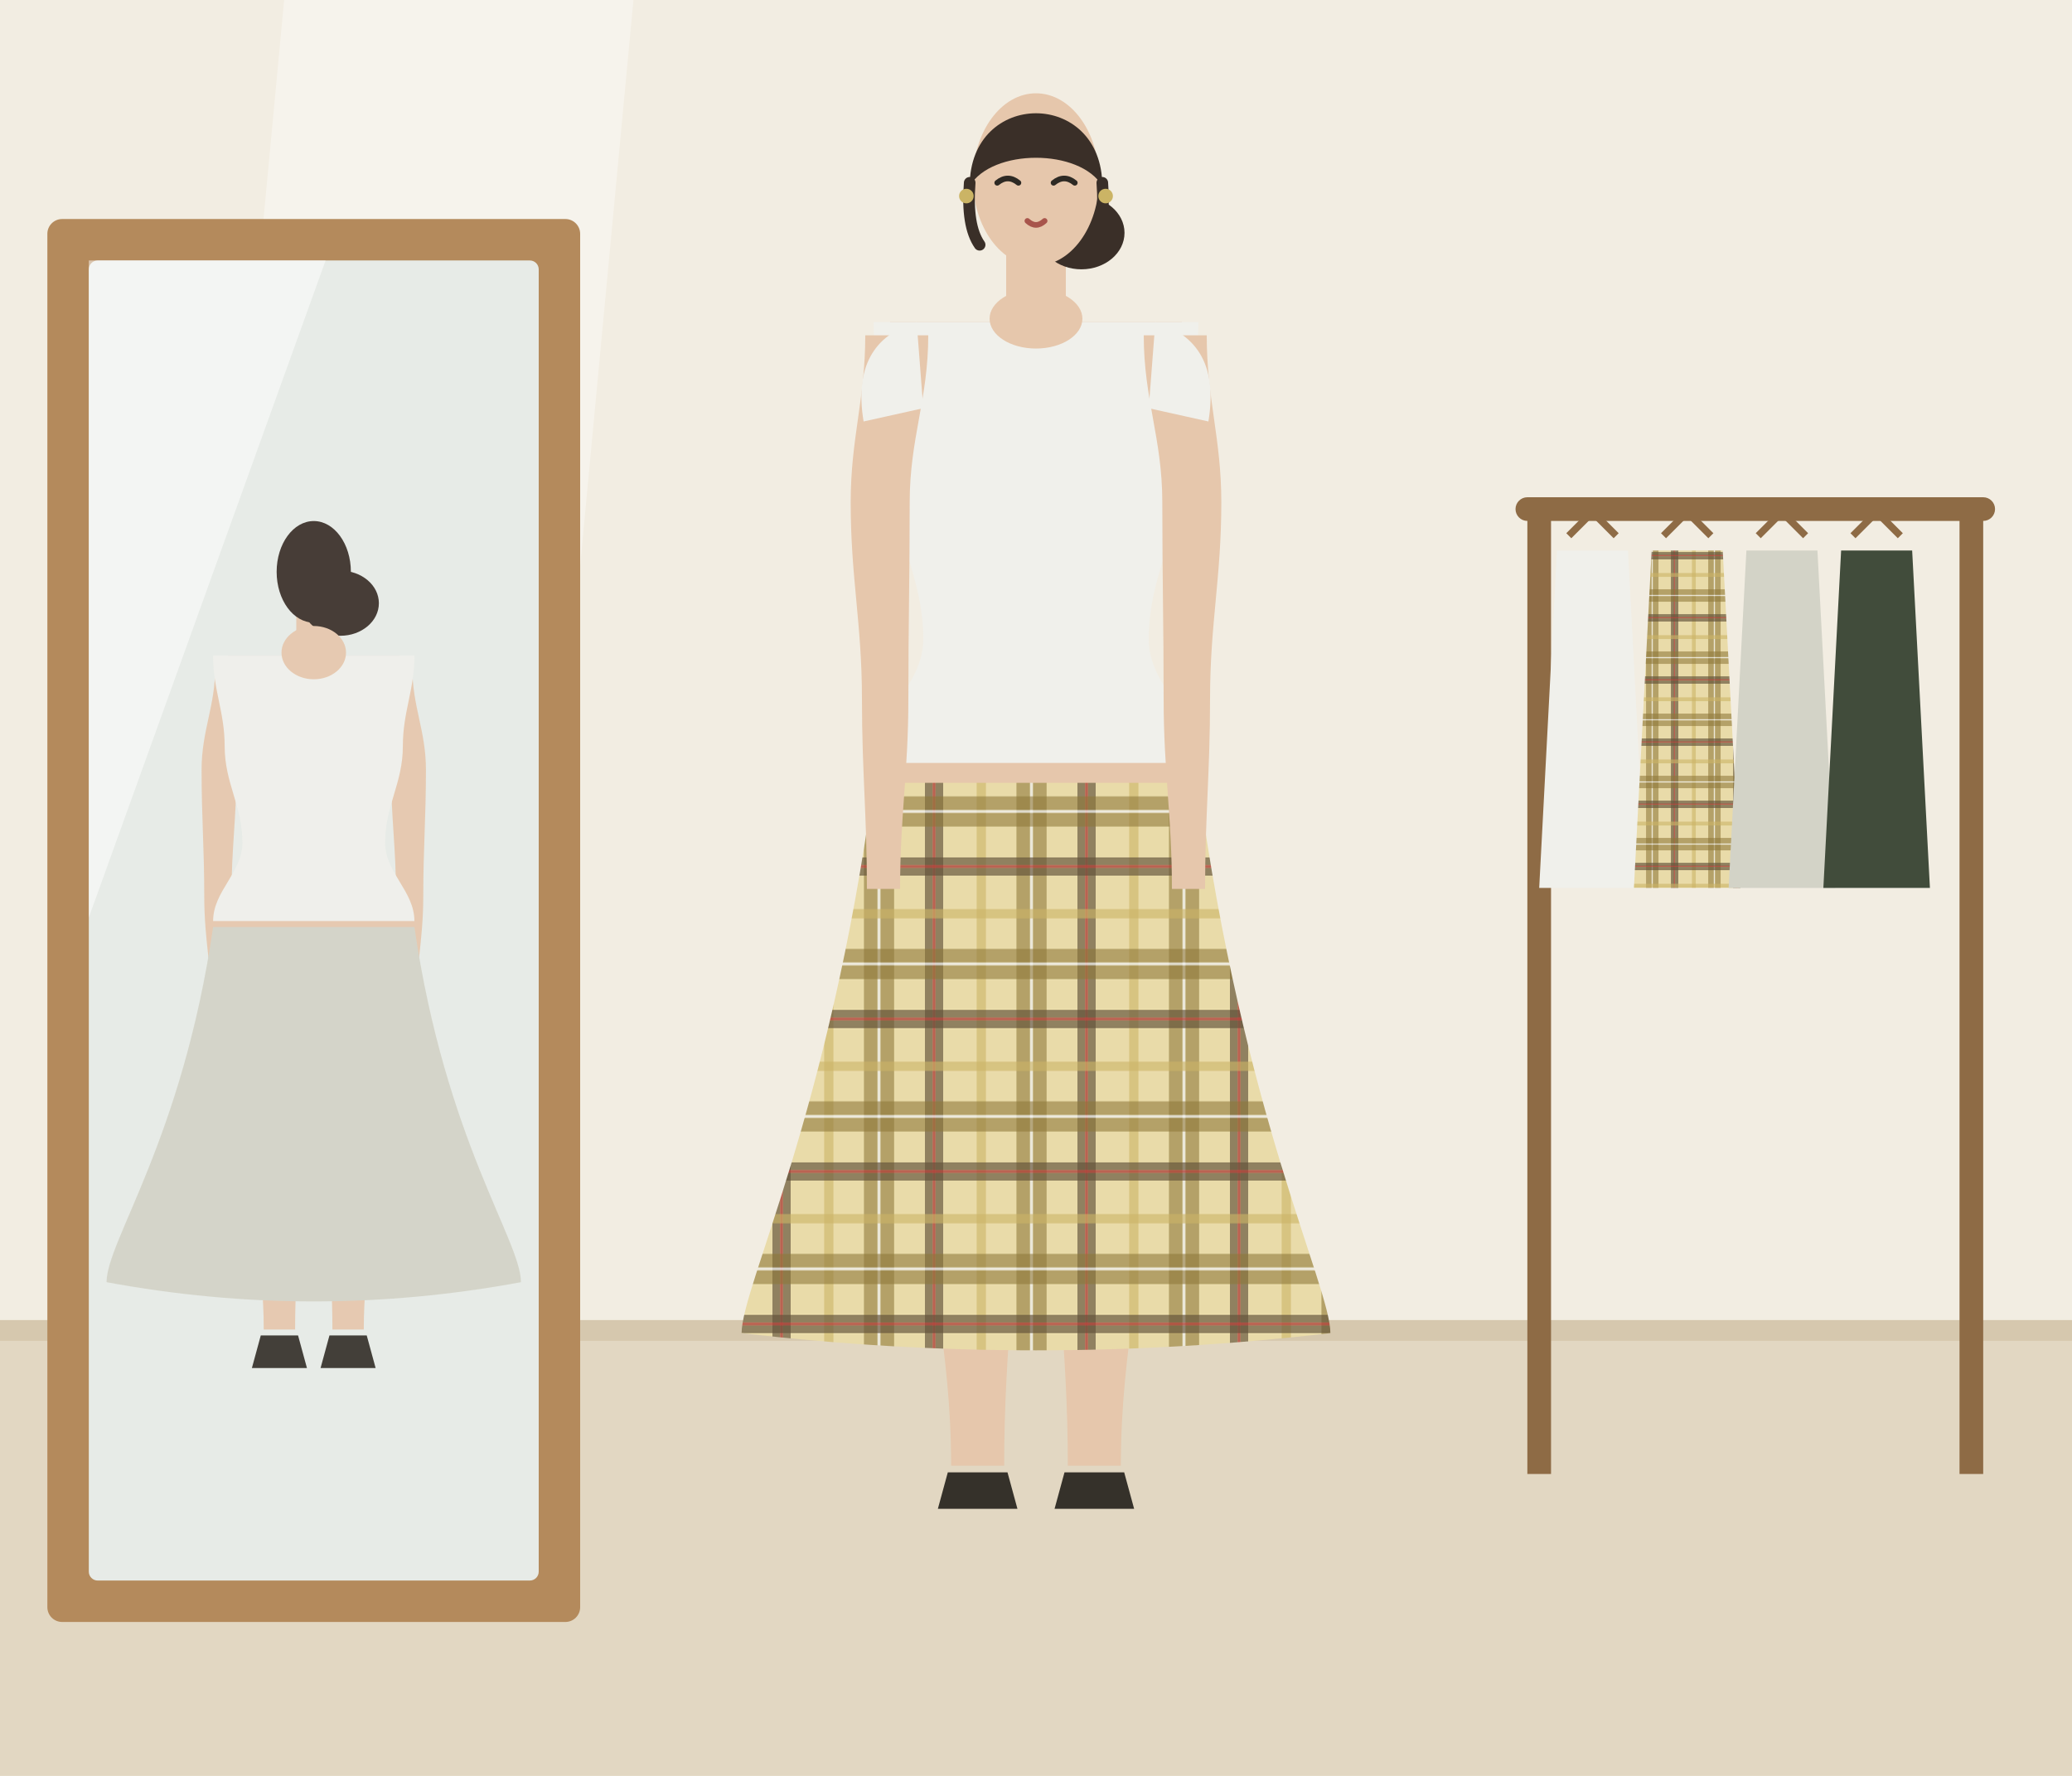
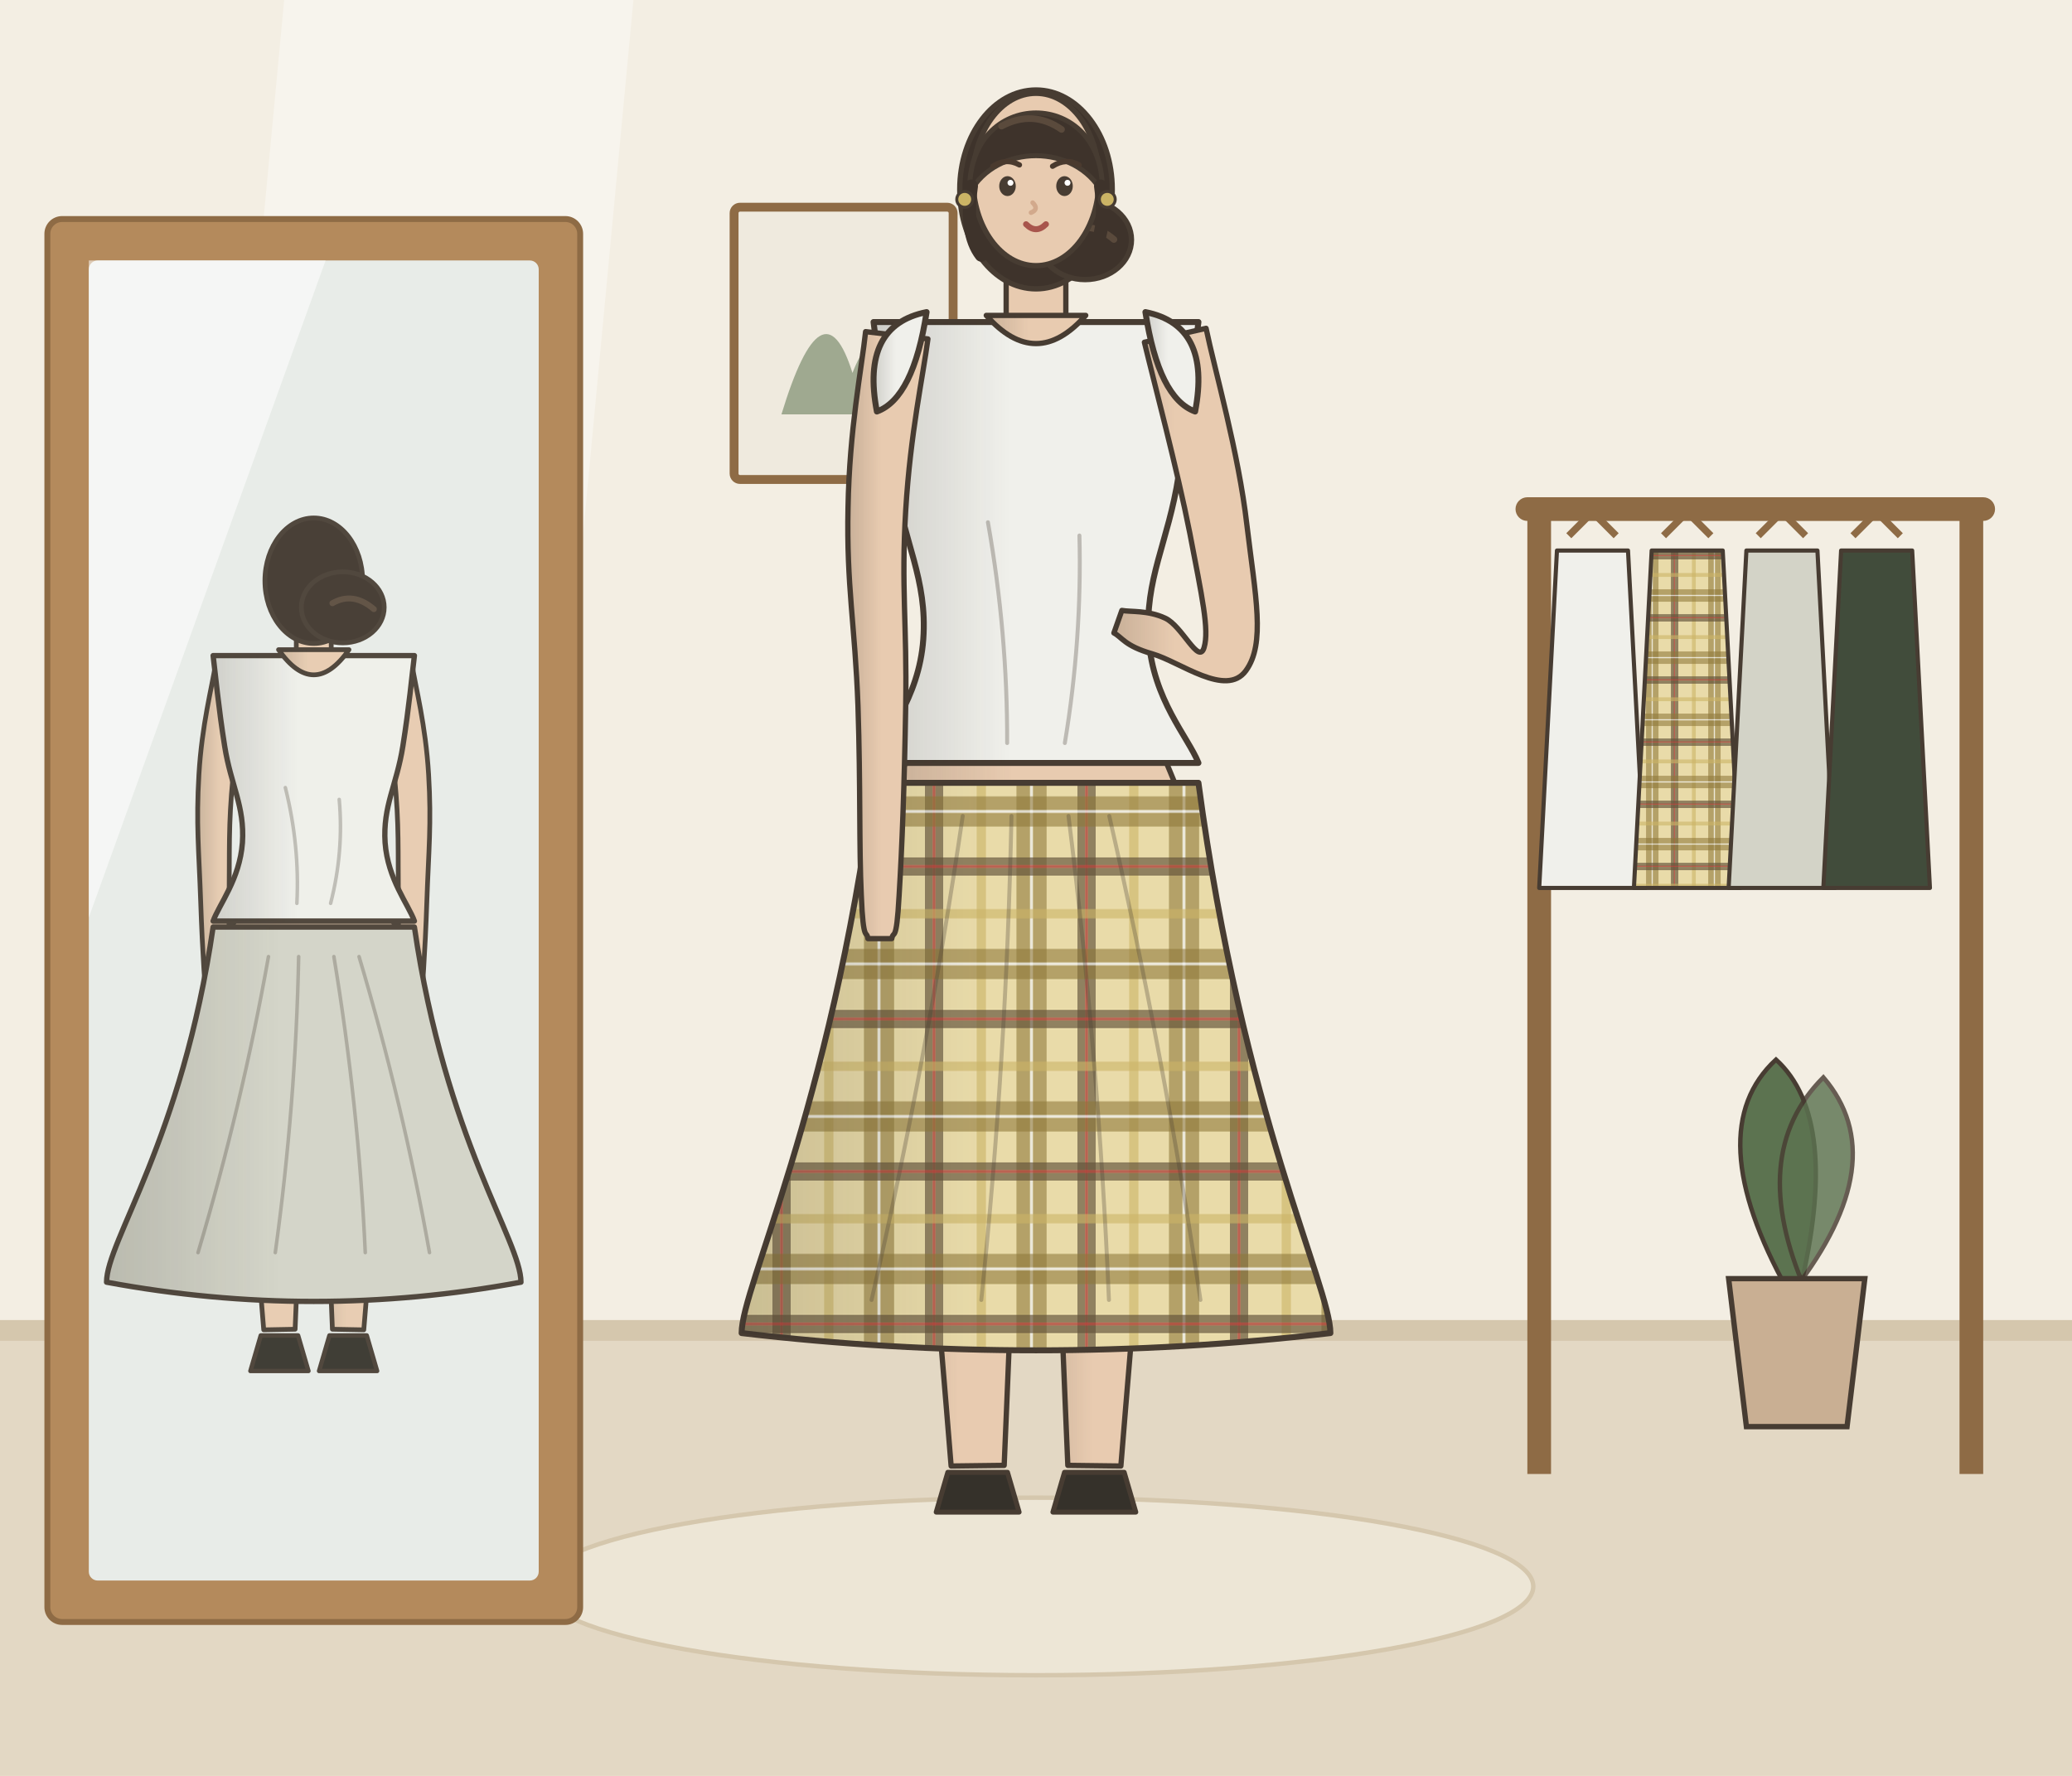
<svg xmlns="http://www.w3.org/2000/svg" viewBox="0 0 700 600" width="700" height="600" role="img">
  <defs>
+     <linearGradient id="shade" x1="0" y1="0" x2="1" y2="0">
+       <stop offset="0" stop-color="#2E2A24" stop-opacity=".17" />
+       <stop offset=".42" stop-color="#2E2A24" stop-opacity="0" />
+     </linearGradient>
    <pattern id="t-large" width="92" height="92" patternUnits="userSpaceOnUse">
      <rect width="92" height="92" fill="#E9DBA9" />
      <rect x="20.2" width="5.5" height="92" fill="#CBB465" opacity="0.6" />
      <rect x="44.2" width="8.3" height="92" fill="#8D7738" opacity="0.58" />
      <rect x="52.4" width="1.8" height="92" fill="#EBECEA" opacity="0.72" />
      <rect x="54.3" width="8.3" height="92" fill="#8D7738" opacity="0.58" />
      <rect x="81" width="4.6" height="92" fill="#625239" opacity="0.66" />
      <rect x="85.6" width="1.8" height="92" fill="#AD4039" opacity="0.78" />
      <rect x="87.4" width="4.6" height="92" fill="#625239" opacity="0.66" />
      <rect y="20.2" width="92" height="5.5" fill="#CBB465" opacity="0.6" />
      <rect y="44.2" width="92" height="8.3" fill="#8D7738" opacity="0.58" />
      <rect y="52.4" width="92" height="1.8" fill="#EBECEA" opacity="0.72" />
      <rect y="54.3" width="92" height="8.3" fill="#8D7738" opacity="0.58" />
      <rect y="81" width="92" height="4.6" fill="#625239" opacity="0.66" />
      <rect y="85.6" width="92" height="1.8" fill="#AD4039" opacity="0.78" />
      <rect y="87.4" width="92" height="4.6" fill="#625239" opacity="0.66" />
    </pattern>
    <pattern id="t-large-bias" width="92" height="92" patternUnits="userSpaceOnUse" patternTransform="rotate(45)">
      <rect width="92" height="92" fill="#E9DBA9" />
      <rect x="20.2" width="5.5" height="92" fill="#CBB465" opacity="0.6" />
      <rect x="44.2" width="8.3" height="92" fill="#8D7738" opacity="0.58" />
      <rect x="52.4" width="1.8" height="92" fill="#EBECEA" opacity="0.72" />
      <rect x="54.3" width="8.3" height="92" fill="#8D7738" opacity="0.58" />
      <rect x="81" width="4.6" height="92" fill="#625239" opacity="0.66" />
      <rect x="85.6" width="1.8" height="92" fill="#AD4039" opacity="0.78" />
      <rect x="87.4" width="4.6" height="92" fill="#625239" opacity="0.66" />
      <rect y="20.2" width="92" height="5.5" fill="#CBB465" opacity="0.6" />
      <rect y="44.2" width="92" height="8.3" fill="#8D7738" opacity="0.58" />
      <rect y="52.4" width="92" height="1.8" fill="#EBECEA" opacity="0.72" />
      <rect y="54.3" width="92" height="8.3" fill="#8D7738" opacity="0.58" />
      <rect y="81" width="92" height="4.6" fill="#625239" opacity="0.66" />
      <rect y="85.6" width="92" height="1.8" fill="#AD4039" opacity="0.78" />
      <rect y="87.4" width="92" height="4.6" fill="#625239" opacity="0.66" />
    </pattern>
    <pattern id="t-medium" width="46" height="46" patternUnits="userSpaceOnUse">
      <rect width="46" height="46" fill="#E9DBA9" />
      <rect x="10.1" width="2.8" height="46" fill="#CBB465" opacity="0.6" />
      <rect x="22.1" width="4.1" height="46" fill="#8D7738" opacity="0.58" />
      <rect x="26.2" width="0.9" height="46" fill="#EBECEA" opacity="0.72" />
      <rect x="27.1" width="4.1" height="46" fill="#8D7738" opacity="0.58" />
      <rect x="40.5" width="2.3" height="46" fill="#625239" opacity="0.66" />
      <rect x="42.8" width="0.9" height="46" fill="#AD4039" opacity="0.78" />
      <rect x="43.7" width="2.3" height="46" fill="#625239" opacity="0.66" />
      <rect y="10.1" width="46" height="2.8" fill="#CBB465" opacity="0.6" />
      <rect y="22.1" width="46" height="4.1" fill="#8D7738" opacity="0.58" />
      <rect y="26.2" width="46" height="0.9" fill="#EBECEA" opacity="0.72" />
      <rect y="27.1" width="46" height="4.1" fill="#8D7738" opacity="0.58" />
      <rect y="40.5" width="46" height="2.3" fill="#625239" opacity="0.66" />
      <rect y="42.8" width="46" height="0.9" fill="#AD4039" opacity="0.78" />
      <rect y="43.7" width="46" height="2.3" fill="#625239" opacity="0.66" />
    </pattern>
    <pattern id="t-medium-bias" width="46" height="46" patternUnits="userSpaceOnUse" patternTransform="rotate(45)">
      <rect width="46" height="46" fill="#E9DBA9" />
      <rect x="10.1" width="2.8" height="46" fill="#CBB465" opacity="0.6" />
      <rect x="22.1" width="4.1" height="46" fill="#8D7738" opacity="0.58" />
      <rect x="26.2" width="0.9" height="46" fill="#EBECEA" opacity="0.72" />
      <rect x="27.1" width="4.1" height="46" fill="#8D7738" opacity="0.58" />
      <rect x="40.5" width="2.3" height="46" fill="#625239" opacity="0.66" />
      <rect x="42.8" width="0.9" height="46" fill="#AD4039" opacity="0.78" />
      <rect x="43.7" width="2.3" height="46" fill="#625239" opacity="0.66" />
      <rect y="10.1" width="46" height="2.8" fill="#CBB465" opacity="0.6" />
      <rect y="22.1" width="46" height="4.1" fill="#8D7738" opacity="0.58" />
      <rect y="26.2" width="46" height="0.9" fill="#EBECEA" opacity="0.72" />
      <rect y="27.1" width="46" height="4.1" fill="#8D7738" opacity="0.58" />
      <rect y="40.5" width="46" height="2.3" fill="#625239" opacity="0.66" />
      <rect y="42.8" width="46" height="0.9" fill="#AD4039" opacity="0.78" />
      <rect y="43.7" width="46" height="2.3" fill="#625239" opacity="0.66" />
    </pattern>
    <pattern id="t-small" width="21" height="21" patternUnits="userSpaceOnUse">
      <rect width="21" height="21" fill="#E9DBA9" />
      <rect x="4.6" width="1.3" height="21" fill="#CBB465" opacity="0.6" />
      <rect x="10.1" width="1.9" height="21" fill="#8D7738" opacity="0.58" />
      <rect x="12" width="0.4" height="21" fill="#EBECEA" opacity="0.72" />
      <rect x="12.4" width="1.9" height="21" fill="#8D7738" opacity="0.58" />
      <rect x="18.5" width="1.1" height="21" fill="#625239" opacity="0.66" />
      <rect x="19.5" width="0.4" height="21" fill="#AD4039" opacity="0.78" />
      <rect x="19.9" width="1.1" height="21" fill="#625239" opacity="0.66" />
      <rect y="4.6" width="21" height="1.3" fill="#CBB465" opacity="0.6" />
      <rect y="10.1" width="21" height="1.9" fill="#8D7738" opacity="0.58" />
      <rect y="12" width="21" height="0.4" fill="#EBECEA" opacity="0.72" />
      <rect y="12.4" width="21" height="1.9" fill="#8D7738" opacity="0.58" />
      <rect y="18.5" width="21" height="1.1" fill="#625239" opacity="0.66" />
      <rect y="19.5" width="21" height="0.4" fill="#AD4039" opacity="0.78" />
      <rect y="19.9" width="21" height="1.1" fill="#625239" opacity="0.66" />
    </pattern>
    <pattern id="t-small-bias" width="21" height="21" patternUnits="userSpaceOnUse" patternTransform="rotate(45)">
      <rect width="21" height="21" fill="#E9DBA9" />
      <rect x="4.6" width="1.3" height="21" fill="#CBB465" opacity="0.6" />
      <rect x="10.1" width="1.9" height="21" fill="#8D7738" opacity="0.58" />
      <rect x="12" width="0.4" height="21" fill="#EBECEA" opacity="0.72" />
      <rect x="12.4" width="1.9" height="21" fill="#8D7738" opacity="0.58" />
      <rect x="18.5" width="1.1" height="21" fill="#625239" opacity="0.66" />
      <rect x="19.5" width="0.4" height="21" fill="#AD4039" opacity="0.78" />
      <rect x="19.9" width="1.1" height="21" fill="#625239" opacity="0.66" />
      <rect y="4.6" width="21" height="1.3" fill="#CBB465" opacity="0.6" />
      <rect y="10.1" width="21" height="1.9" fill="#8D7738" opacity="0.58" />
      <rect y="12" width="21" height="0.4" fill="#EBECEA" opacity="0.72" />
      <rect y="12.4" width="21" height="1.9" fill="#8D7738" opacity="0.58" />
      <rect y="18.5" width="21" height="1.1" fill="#625239" opacity="0.66" />
      <rect y="19.5" width="21" height="0.4" fill="#AD4039" opacity="0.78" />
      <rect y="19.9" width="21" height="1.1" fill="#625239" opacity="0.66" />
    </pattern>
  </defs>
-   <rect width="700" height="600" fill="#F2EDE2" />
-   <rect y="452" width="700" height="148" fill="#E2D7C2" />
-   <rect y="446" width="700" height="7" fill="#D6C8AE" />
+   <rect width="700" height="600" fill="#F3EEE3" />
+   <rect y="452" width="700" height="148" fill="#E3D8C4" />
+   <rect y="446" width="700" height="7" fill="#D5C7AD" />
  <path d="M96,0 L214,0 L172,446 L54,446 Z" fill="#FFFFFF" opacity=".34" />
-   <rect x="16" y="74" width="180" height="474" rx="5" fill="#B48A5C" />
-   <rect x="30" y="88" width="152" height="446" rx="3" fill="#E7EBE7" />
-   <path d="M30,88 L110,88 L30,310 Z" fill="#FFFFFF" opacity=".5" />
+   <ellipse cx="350" cy="536" rx="168" ry="30" fill="#EDE6D6" stroke="#D5C7AD" stroke-width="1.5" />
+   <rect x="16" y="74" width="180" height="474" rx="5" fill="#B48A5C" stroke="#8E6B45" stroke-width="2" />
+   <rect x="30" y="88" width="152" height="446" rx="3" fill="#E8ECE8" />
+   <path d="M30,88 L110,88 L30,310 Z" fill="#FFFFFF" opacity=".55" />
+   <rect x="248" y="70" width="74" height="92" rx="2" fill="#EFEADE" stroke="#8E6B45" stroke-width="3" />
+   <path d="M264,140 q14,-46 24,-14 q10,-26 20,14 Z" fill="#5C7350" opacity=".55" />
  <rect x="516" y="168" width="8" height="330" fill="#8E6B45" />
  <rect x="662" y="168" width="8" height="330" fill="#8E6B45" />
  <rect x="512" y="168" width="162" height="8" rx="4" fill="#8E6B45" />
  <path d="M530,181 l8,-8 l8,8" stroke="#8E6B45" stroke-width="2.4" fill="none" />
-   <path d="M526,186 L550,186 L556,300 L520,300 Z" fill="#F0F0EB" />
+   <path d="M526,186 L550,186 L556,300 L520,300 Z" fill="#F0F0EB" stroke="#473C32" stroke-width="1.4" stroke-linejoin="round" />
  <path d="M562,181 l8,-8 l8,8" stroke="#8E6B45" stroke-width="2.4" fill="none" />
-   <path d="M558,186 L582,186 L588,300 L552,300 Z" fill="url(#t-small)" />
+   <path d="M558,186 L582,186 L588,300 L552,300 Z" fill="url(#t-small)" stroke="#473C32" stroke-width="1.4" stroke-linejoin="round" />
  <path d="M594,181 l8,-8 l8,8" stroke="#8E6B45" stroke-width="2.4" fill="none" />
-   <path d="M590,186 L614,186 L620,300 L584,300 Z" fill="#D3D3C7" />
+   <path d="M590,186 L614,186 L620,300 L584,300 Z" fill="#D3D3C7" stroke="#473C32" stroke-width="1.4" stroke-linejoin="round" />
  <path d="M626,181 l8,-8 l8,8" stroke="#8E6B45" stroke-width="2.4" fill="none" />
-   <path d="M622,186 L646,186 L652,300 L616,300 Z" fill="#414C3B" />
-   <g opacity=".92">
-     <path d="M78.8,313.2 C78.8,341.2 84,357.9 84,385.9 C84,410.2 89.1,424.9 89.1,449.2 L99.7,449.2 99.7,449.2 C99.7,424.9 102.5,410.2 102.5,385.9 C102.5,357.9 106.5,341.2 106.5,313.2 Z" fill="#E6C7AC" />
-     <path d="M88.1,451.2 L100.7,451.2 L103.7,462.2 L85.1,462.2 Z" fill="#35312A" />
-     <path d="M105.5,313.2 C105.5,341.2 109.5,357.9 109.5,385.9 C109.5,410.2 112.3,424.9 112.3,449.2 L122.9,449.2 122.9,449.2 C122.9,424.9 128,410.2 128,385.9 C128,357.9 133.2,341.2 133.2,313.2 Z" fill="#E6C7AC" />
-     <path d="M111.3,451.2 L123.9,451.2 L126.9,462.2 L108.3,462.2 Z" fill="#35312A" />
-     <rect x="100.1" y="204.3" width="11.9" height="21.2" fill="#E6C7AC" />
-     <path d="M77,221.5 C77,233.3 80.9,240.4 80.9,252.1 C80.9,264.7 86.9,272.2 86.9,284.7 C86.9,297.2 77,304.7 77,317.2 L135,317.2 135,317.2 C135,304.7 125.1,297.2 125.1,284.7 C125.1,272.2 131.1,264.7 131.1,252.1 C131.1,240.4 135,233.3 135,221.5 Z" fill="#E6C7AC" />
-     <ellipse cx="115" cy="203.8" rx="13" ry="11" fill="#3A2F28" />
-     <ellipse cx="106" cy="193.2" rx="12.54" ry="17.16" fill="#3A2F28" />
-     <path d="M72.7,225.5 C72.7,238.8 68.1,246.8 68.1,260.1 C68.1,276.5 69,286.3 69,302.7 C69,318.3 71.7,327.6 71.7,343.2 L78.3,343.2 78.3,343.2 C78.3,327.6 78.2,318.3 78.2,302.7 C78.2,286.3 79.9,276.5 79.9,260.1 C79.9,246.8 85.2,238.8 85.2,225.5 Z" fill="#E6C7AC" />
-     <path d="M126.8,225.5 C126.8,238.8 132.1,246.8 132.1,260.1 C132.1,276.5 133.8,286.3 133.8,302.7 C133.8,318.3 133.7,327.6 133.7,343.2 L140.3,343.2 140.3,343.2 C140.3,327.6 143,318.3 143,302.7 C143,286.3 143.9,276.5 143.9,260.1 C143.9,246.8 139.3,238.8 139.3,225.5 Z" fill="#E6C7AC" />
-     <path d="M72,313.2 L140,313.2 C150.5,385.2 176,419.2 176,433.2 Q106,446.2 36,433.2 C36,419.2 61.5,385.2 72,313.2 Z" fill="#D3D3C7" />
-     <path d="M72,221.5 C72,233.3 75.9,240.4 75.9,252.1 C75.9,264.7 81.9,272.2 81.9,284.7 C81.9,294.9 72,301 72,311.2 L140,311.2 140,311.2 C140,301 130.1,294.9 130.1,284.7 C130.1,272.2 136.1,264.7 136.1,252.1 C136.1,240.4 140,233.3 140,221.5 Z" fill="#F0F0EB" />
-     <ellipse cx="106" cy="220.5" rx="10.9" ry="9" fill="#E6C7AC" />
+   <path d="M622,186 L646,186 L652,300 L616,300 Z" fill="#414C3B" stroke="#473C32" stroke-width="1.4" stroke-linejoin="round" />
+   <path d="M604,436 q-30,-54 -4,-78 q22,20 8,78 Z" fill="#5C7350" stroke="#473C32" stroke-width="1.5" />
+   <path d="M606,436 q34,-44 10,-72 q-26,26 -6,72 Z" fill="#5C7350" stroke="#473C32" stroke-width="1.5" opacity=".82" />
+   <path d="M584,432 L630,432 L624,482 L590,482 Z" fill="#C9AF93" stroke="#473C32" stroke-width="1.8" />
+   <g opacity=".93">
+     <path d="M78.8,313.3 C79.9,328.6 81.8,357.4 84,386 C86.2,414.5 88,436 89.1,449.3 L99.7,449.1 99.7,449.1 C100.3,435.8 101,414.3 102.5,385.7 C103.9,357.2 105.7,328.4 106.5,313.1 Z" fill="#E8CBB0" stroke="#473C32" stroke-width="1.6" stroke-linejoin="round" />
+     <path d="M78.8,313.3 C79.9,328.6 81.8,357.4 84,386 C86.2,414.5 88,436 89.1,449.3 L99.7,449.1 99.7,449.1 C100.3,435.8 101,414.3 102.5,385.7 C103.9,357.2 105.7,328.4 106.5,313.1 Z" fill="url(#shade)" stroke="none" />
+     <path d="M88.1,451.2 L100.7,451.2 L104.2,463.2 L84.6,463.2 Z" fill="#35312A" stroke="#473C32" stroke-width="1.5" stroke-linejoin="round" />
+     <path d="M105.5,313.1 C106.3,328.4 108.1,357.2 109.5,385.7 C111,414.3 111.7,435.8 112.3,449.1 L122.9,449.3 122.9,449.3 C124,436 125.8,414.5 128,386 C130.2,357.4 132.1,328.6 133.2,313.3 Z" fill="#E8CBB0" stroke="#473C32" stroke-width="1.6" stroke-linejoin="round" />
+     <path d="M105.5,313.1 C106.3,328.4 108.1,357.2 109.5,385.7 C111,414.3 111.7,435.8 112.3,449.1 L122.9,449.3 122.9,449.3 C124,436 125.8,414.5 128,386 C130.2,357.4 132.1,328.6 133.2,313.3 Z" fill="url(#shade)" stroke="none" />
+     <path d="M111.3,451.2 L123.9,451.2 L127.4,463.2 L107.8,463.2 Z" fill="#35312A" stroke="#473C32" stroke-width="1.5" stroke-linejoin="round" />
+     <path d="M100.1,202.3 L111.9,202.3 L111.9,225.5 L100.1,225.5 Z" fill="#E8CBB0" stroke="#473C32" stroke-width="1.6" />
+     <path d="M77,221.5 C77.8,228 78.8,238.9 80.9,252.1 C83,265.4 87.7,271 86.9,284.7 C86,298.3 79,310.4 77,317.2 L135,317.2 135,317.2 C133,310.4 126,298.3 125.1,284.7 C124.3,271 129,265.4 131.1,252.1 C133.2,238.9 134.2,228 135,221.5 Z" fill="#E8CBB0" stroke="#473C32" stroke-width="1.6" stroke-linejoin="round" />
+     <path d="M77,221.5 C77.8,228 78.8,238.9 80.9,252.1 C83,265.4 87.7,271 86.9,284.7 C86,298.3 79,310.4 77,317.2 L135,317.2 135,317.2 C133,310.4 126,298.3 125.1,284.7 C124.3,271 129,265.4 131.1,252.1 C133.2,238.9 134.2,228 135,221.5 Z" fill="url(#shade)" stroke="none" />
+     <path d="M72.8,224.5 C71.6,232.3 68.2,244.8 67.2,261.7 C66.2,278.5 67.2,287.2 67.8,304.7 C68.4,322.3 69.3,334.1 70.2,345.3 C71,356.6 71.6,355.6 72,358.3 L76.8,358.1 76.8,358.1 C77,355.4 77.6,356.3 77.8,345.1 C77.9,333.9 77.2,321.9 77.4,304.6 C77.6,287.3 77.1,279 78.7,262.6 C80.3,246.2 83.8,234.1 85.1,226.5 Z" fill="#E8CBB0" stroke="#473C32" stroke-width="1.6" stroke-linejoin="round" />
+     <path d="M72.8,224.5 C71.6,232.3 68.2,244.8 67.2,261.7 C66.2,278.5 67.2,287.2 67.8,304.7 C68.4,322.3 69.3,334.1 70.2,345.3 C71,356.6 71.6,355.6 72,358.3 L76.8,358.1 76.8,358.1 C77,355.4 77.6,356.3 77.8,345.1 C77.9,333.9 77.2,321.9 77.4,304.6 C77.6,287.3 77.1,279 78.7,262.6 C80.3,246.2 83.8,234.1 85.1,226.5 Z" fill="url(#shade)" stroke="none" />
+     <path d="M126.9,226.5 C128.2,234.1 131.7,246.2 133.3,262.6 C134.9,279 134.4,287.3 134.6,304.6 C134.8,321.9 134.1,333.9 134.2,345.1 C134.4,356.3 135,355.4 135.2,358.1 L140,358.3 140,358.3 C140.4,355.6 141,356.6 141.8,345.3 C142.7,334.1 143.6,322.3 144.2,304.7 C144.8,287.2 145.8,278.5 144.8,261.7 C143.8,244.8 140.4,232.3 139.2,224.5 Z" fill="#E8CBB0" stroke="#473C32" stroke-width="1.6" stroke-linejoin="round" />
+     <path d="M126.9,226.5 C128.2,234.1 131.7,246.2 133.3,262.6 C134.9,279 134.4,287.3 134.6,304.6 C134.8,321.9 134.1,333.9 134.2,345.1 C134.4,356.3 135,355.4 135.2,358.1 L140,358.3 140,358.3 C140.4,355.6 141,356.6 141.8,345.3 C142.7,334.1 143.6,322.3 144.2,304.7 C144.8,287.2 145.8,278.5 144.8,261.7 C143.8,244.8 140.4,232.3 139.2,224.5 Z" fill="url(#shade)" stroke="none" />
+     <path d="M72,313.2 L140,313.2 C150.5,385.2 176,419.2 176,433.2 Q106,446.2 36,433.2 C36,419.2 61.5,385.2 72,313.2 Z" fill="#D3D3C7" stroke="#473C32" stroke-width="1.8" stroke-linejoin="round" />
+     <path d="M72,313.2 L140,313.2 C150.5,385.2 176,419.2 176,433.2 Q106,446.2 36,433.2 C36,419.2 61.5,385.2 72,313.2 Z" fill="url(#shade)" stroke="none" />
+     <path d="M90.7,323.2 Q81.8,373.2 66.9,423.2" stroke="#473C32" stroke-width="1.2" fill="none" opacity=".3" stroke-linecap="round" />
+     <path d="M100.9,323.2 Q99.9,373.2 93,423.2" stroke="#473C32" stroke-width="1.2" fill="none" opacity=".3" stroke-linecap="round" />
+     <path d="M112.8,323.2 Q121.1,373.2 123.4,423.2" stroke="#473C32" stroke-width="1.2" fill="none" opacity=".3" stroke-linecap="round" />
+     <path d="M121.3,323.2 Q136.2,373.2 145.1,423.2" stroke="#473C32" stroke-width="1.2" fill="none" opacity=".3" stroke-linecap="round" />
+     <path d="M72,221.5 C72.8,228 73.8,238.9 75.9,252.1 C78,265.4 82.7,272.3 81.9,284.7 C81,297.1 74,305.6 72,311.2 L140,311.2 140,311.2 C138,305.6 131,297.1 130.1,284.7 C129.3,272.3 134,265.4 136.1,252.1 C138.2,238.9 139.2,228 140,221.5 Z" fill="#F0F0EB" stroke="#473C32" stroke-width="1.8" stroke-linejoin="round" />
+     <path d="M72,221.5 C72.8,228 73.8,238.9 75.9,252.1 C78,265.4 82.7,272.3 81.9,284.7 C81,297.1 74,305.6 72,311.2 L140,311.2 140,311.2 C138,305.6 131,297.1 130.1,284.7 C129.3,272.3 134,265.4 136.1,252.1 C138.2,238.9 139.2,228 140,221.5 Z" fill="url(#shade)" stroke="none" />
+     <path d="M94.1,219.5 Q106,236.5 117.9,219.5 Z" fill="#E8CBB0" stroke="#473C32" stroke-width="1.6" stroke-linejoin="round" />
+     <path d="M94.1,219.5 Q106,236.5 117.9,219.5 Z" fill="url(#shade)" stroke="none" />
+     <path d="M96.4,266.1 Q101.3,285.7 100.3,305.2" stroke="#473C32" stroke-width="1.2" fill="none" opacity=".3" stroke-linecap="round" />
+     <path d="M114.6,270.1 Q116.2,287.7 111.7,305.2" stroke="#473C32" stroke-width="1.2" fill="none" opacity=".3" stroke-linecap="round" />
+     <ellipse cx="106" cy="196.2" rx="16.5" ry="21.2" fill="#3E332B" stroke="#473C32" stroke-width="1.6" />
+     <ellipse cx="115.8" cy="205.2" rx="14" ry="12" fill="#3E332B" stroke="#473C32" stroke-width="1.6" />
+     <path d="M112.3,203.8 q7,-4 14,2" stroke="#5A4A3C" stroke-width="2" fill="none" stroke-linecap="round" />
  </g>
  <g transform="translate(350,540) scale(1.12) translate(-350,-540)">
-     <path d="M308.8,296 C308.8,337.5 316.6,362.5 316.6,404 C316.6,440.9 324.4,463.1 324.4,500 L340.4,500 340.4,500 C340.4,463.1 344.6,440.9 344.6,404 C344.6,362.5 350.8,337.5 350.8,296 Z" fill="#E6C7AC" />
-     <path d="M323.4,502 L341.4,502 L344.4,513 L320.4,513 Z" fill="#35312A" />
-     <path d="M349.2,296 C349.2,337.5 355.4,362.5 355.4,404 C355.4,440.9 359.6,463.1 359.6,500 L375.6,500 375.6,500 C375.6,463.1 383.4,440.9 383.4,404 C383.4,362.5 391.2,337.5 391.2,296 Z" fill="#E6C7AC" />
-     <path d="M358.6,502 L376.6,502 L379.6,513 L355.6,513 Z" fill="#35312A" />
-     <rect x="341" y="131" width="18" height="28" fill="#E6C7AC" />
-     <path d="M306,155 C306,172.8 312,183.6 312,201.4 C312,220.4 321,231.7 321,250.7 C321,269.7 306,281 306,300 L394,300 394,300 C394,281 379,269.7 379,250.7 C379,231.7 388,220.4 388,201.4 C388,183.6 394,172.8 394,155 Z" fill="#E6C7AC" />
-     <path d="M301,294 L399,294 C412.3,393.6 438.8,446 438.8,460 Q350,470.4 261.2,460 C261.2,446 287.7,393.6 301,294 Z" fill="url(#t-medium)" />
-     <path d="M301,155 C301,172.8 307,183.6 307,201.4 C307,220.4 316,231.7 316,250.7 C316,265 301,273.7 301,288 L399,288 399,288 C399,273.7 384,265 384,250.7 C384,231.7 393,220.4 393,201.4 C393,183.6 399,172.8 399,155 Z" fill="#F0F0EB" />
-     <ellipse cx="350" cy="154" rx="14" ry="9" fill="#E6C7AC" />
-     <path d="M298.5,159 C298.5,178.4 294.1,190 294.1,209.4 C294.1,232.2 297.5,245.9 297.5,268.7 C297.5,290.7 299,304 299,326 L309,326 309,326 C309,304 311.5,290.7 311.5,268.7 C311.5,245.9 311.9,232.2 311.9,209.4 C311.9,190 317.5,178.4 317.5,159 Z" fill="#E6C7AC" />
-     <path d="M382.5,159 C382.5,178.4 388.1,190 388.1,209.4 C388.1,232.2 388.5,245.9 388.5,268.7 C388.5,290.7 391,304 391,326 L401,326 401,326 C401,304 402.5,290.7 402.5,268.7 C402.5,245.9 405.9,232.2 405.9,209.4 C405.9,190 401.5,178.4 401.5,159 Z" fill="#E6C7AC" />
-     <path d="M314,155 Q294,161 298,185 L316,181 Z" fill="#F0F0EB" />
-     <path d="M386,155 Q406,161 402,185 L384,181 Z" fill="#F0F0EB" />
-     <ellipse cx="363.7" cy="128.1" rx="13" ry="11" fill="#3A2F28" />
-     <ellipse cx="350" cy="112" rx="19" ry="26" fill="#E6C7AC" />
-     <path d="M330,114 C330,84.7 370,84.7 370,114 C363.3,102.6 336.7,102.6 330,114 Z" fill="#3A2F28" />
-     <path d="M330,113 q-1,13 3,18.7" stroke="#3A2F28" stroke-width="3.5" fill="none" stroke-linecap="round" />
-     <path d="M370,113 q1,13 -3,18.7" stroke="#3A2F28" stroke-width="3.5" fill="none" stroke-linecap="round" />
-     <path d="M338.3,113 q3.2,-2.6 6.4,0" stroke="#2E2A24" stroke-width="1.7" fill="none" stroke-linecap="round" />
-     <path d="M355.3,113 q3.2,-2.6 6.4,0" stroke="#2E2A24" stroke-width="1.7" fill="none" stroke-linecap="round" />
-     <path d="M347.4,124.5 q2.6,2.4 5.2,0" stroke="#A8554C" stroke-width="1.7" fill="none" stroke-linecap="round" />
-     <circle cx="329" cy="117" r="2.2" fill="#CBB465" />
-     <circle cx="371" cy="117" r="2.2" fill="#CBB465" />
+     <path d="M308.8,296.2 C310.4,318.9 313.4,361.3 316.6,404.2 C319.9,447 322.8,480 324.4,500.1 L340.4,499.9 340.4,499.9 C341.3,479.7 342.5,446.7 344.6,403.8 C346.8,361 349.5,318.5 350.8,295.8 Z" fill="#E8CBB0" stroke="#473C32" stroke-width="1.6" stroke-linejoin="round" />
+     <path d="M308.8,296.2 C310.4,318.9 313.4,361.3 316.6,404.2 C319.9,447 322.8,480 324.4,500.1 L340.4,499.9 340.4,499.9 C341.3,479.7 342.5,446.7 344.6,403.8 C346.8,361 349.5,318.5 350.8,295.8 Z" fill="url(#shade)" stroke="none" />
+     <path d="M323.4,502 L341.4,502 L344.9,514 L319.9,514 Z" fill="#35312A" stroke="#473C32" stroke-width="1.5" stroke-linejoin="round" />
+     <path d="M349.2,295.8 C350.5,318.5 353.2,361 355.4,403.8 C357.5,446.7 358.7,479.7 359.6,499.9 L375.6,500.1 375.6,500.1 C377.2,480 380.1,447 383.4,404.2 C386.6,361.3 389.6,318.9 391.2,296.2 Z" fill="#E8CBB0" stroke="#473C32" stroke-width="1.6" stroke-linejoin="round" />
+     <path d="M349.2,295.8 C350.5,318.5 353.2,361 355.4,403.8 C357.5,446.7 358.7,479.7 359.6,499.9 L375.6,500.1 375.6,500.1 C377.2,480 380.1,447 383.4,404.2 C386.6,361.3 389.6,318.9 391.2,296.2 Z" fill="url(#shade)" stroke="none" />
+     <path d="M358.6,502 L376.6,502 L380.1,514 L355.1,514 Z" fill="#35312A" stroke="#473C32" stroke-width="1.5" stroke-linejoin="round" />
+     <path d="M341,129 L359,129 L359,159 L341,159 Z" fill="#E8CBB0" stroke="#473C32" stroke-width="1.6" />
+     <path d="M306,155 C307.3,164.7 308.9,181.3 312,201.4 C315.1,221.5 322.3,230 321,250.7 C319.7,271.4 309.1,289.6 306,300 L394,300 394,300 C390.9,289.6 380.3,271.4 379,250.7 C377.7,230 384.9,221.5 388,201.4 C391.1,181.3 392.7,164.7 394,155 Z" fill="#E8CBB0" stroke="#473C32" stroke-width="1.6" stroke-linejoin="round" />
+     <path d="M306,155 C307.3,164.7 308.9,181.3 312,201.4 C315.1,221.5 322.3,230 321,250.7 C319.7,271.4 309.1,289.6 306,300 L394,300 394,300 C390.9,289.6 380.3,271.4 379,250.7 C377.7,230 384.9,221.5 388,201.4 C391.1,181.3 392.7,164.7 394,155 Z" fill="url(#shade)" stroke="none" />
+     <path d="M301,294 L399,294 C412.3,393.6 438.8,446 438.8,460 Q350,470.4 261.2,460 C261.2,446 287.7,393.6 301,294 Z" fill="url(#t-medium)" stroke="#473C32" stroke-width="1.8" stroke-linejoin="round" />
+     <path d="M301,294 L399,294 C412.3,393.6 438.8,446 438.8,460 Q350,470.4 261.2,460 C261.2,446 287.7,393.6 301,294 Z" fill="url(#shade)" stroke="none" />
+     <path d="M327.9,304 Q317.2,377 300.4,450" stroke="#473C32" stroke-width="1.2" fill="none" opacity=".3" stroke-linecap="round" />
+     <path d="M342.6,304 Q341.1,377 333.5,450" stroke="#473C32" stroke-width="1.2" fill="none" opacity=".3" stroke-linecap="round" />
+     <path d="M359.8,304 Q368.9,377 372,450" stroke="#473C32" stroke-width="1.2" fill="none" opacity=".3" stroke-linecap="round" />
+     <path d="M372.1,304 Q388.8,377 399.6,450" stroke="#473C32" stroke-width="1.2" fill="none" opacity=".3" stroke-linecap="round" />
+     <path d="M301,155 C302.3,164.7 303.9,181.3 307,201.4 C310.1,221.5 317.3,232.5 316,250.7 C314.7,268.9 304.1,280.2 301,288 L399,288 399,288 C395.9,280.2 385.3,268.9 384,250.7 C382.7,232.5 389.9,221.5 393,201.4 C396.1,181.3 397.7,164.7 399,155 Z" fill="#F0F0EB" stroke="#473C32" stroke-width="1.8" stroke-linejoin="round" />
+     <path d="M301,155 C302.3,164.7 303.9,181.3 307,201.4 C310.1,221.5 317.3,232.5 316,250.7 C314.7,268.9 304.1,280.2 301,288 L399,288 399,288 C395.9,280.2 385.3,268.9 384,250.7 C382.7,232.5 389.9,221.5 393,201.4 C396.1,181.3 397.7,164.7 399,155 Z" fill="url(#shade)" stroke="none" />
+     <path d="M335,153 Q350,170 365,153 Z" fill="#E8CBB0" stroke="#473C32" stroke-width="1.6" stroke-linejoin="round" />
+     <path d="M335,153 Q350,170 365,153 Z" fill="url(#shade)" stroke="none" />
+     <path d="M335.5,215.4 Q341.4,248.7 341.3,282" stroke="#473C32" stroke-width="1.2" fill="none" opacity=".3" stroke-linecap="round" />
+     <path d="M363.1,219.4 Q363.9,250.7 358.7,282" stroke="#473C32" stroke-width="1.2" fill="none" opacity=".3" stroke-linecap="round" />
+     <path d="M298.6,157.9 C297.4,169.1 293.7,187.4 293.3,211 C292.8,234.7 295.4,246.2 296.3,270.8 C297.1,295.3 296.6,313.2 297.3,327.9 C297.9,342.7 298.9,338.2 299.3,341 L306.5,341 306.5,341 C307,338.3 307.9,342.8 308.7,328.1 C309.6,313.3 310.3,295.1 310.7,270.6 C311.1,246.2 309.3,235 310.7,211.8 C312.1,188.5 316,170.9 317.4,160.1 Z" fill="#E8CBB0" stroke="#473C32" stroke-width="1.6" stroke-linejoin="round" />
+     <path d="M298.6,157.9 C297.4,169.1 293.7,187.4 293.3,211 C292.8,234.7 295.4,246.2 296.3,270.8 C297.1,295.3 296.6,313.2 297.3,327.9 C297.9,342.7 298.9,338.2 299.3,341 L306.5,341 306.5,341 C307,338.3 307.9,342.8 308.7,328.1 C309.6,313.3 310.3,295.1 310.7,270.6 C311.1,246.2 309.3,235 310.7,211.8 C312.1,188.5 316,170.9 317.4,160.1 Z" fill="url(#shade)" stroke="none" />
+     <path d="M382.7,161.1 C385.6,173.2 392.6,199.4 396.4,218.7 C400.1,238.1 402.3,247.8 400.7,253.2 C399.1,258.6 394.1,246.6 388.9,244.3 C383.7,241.9 378.6,242.5 375.9,242 L373.5,248.8 373.5,248.8 C376,250.1 376.7,252.7 385.1,255.1 C393.5,257.5 407.3,268.4 413.3,260.2 C419.3,252 416.2,237.8 413.6,216.1 C411.1,194.4 403.9,169.4 401.3,156.9 Z" fill="#E8CBB0" stroke="#473C32" stroke-width="1.6" stroke-linejoin="round" />
+     <path d="M382.7,161.1 C385.6,173.2 392.6,199.4 396.4,218.7 C400.1,238.1 402.3,247.8 400.7,253.2 C399.1,258.6 394.1,246.6 388.9,244.3 C383.7,241.9 378.6,242.5 375.9,242 L373.5,248.8 373.5,248.8 C376,250.1 376.7,252.7 385.1,255.1 C393.5,257.5 407.3,268.4 413.3,260.2 C419.3,252 416.2,237.8 413.6,216.1 C411.1,194.4 403.9,169.4 401.3,156.9 Z" fill="url(#shade)" stroke="none" />
+     <path d="M317,152 Q297,156 302,182 Q313,178 317,152 Z" fill="#F0F0EB" stroke="#473C32" stroke-width="1.8" stroke-linejoin="round" />
+     <path d="M317,152 Q297,156 302,182 Q313,178 317,152 Z" fill="url(#shade)" stroke="none" />
+     <path d="M383,152 Q403,156 398,182 Q387,178 383,152 Z" fill="#F0F0EB" stroke="#473C32" stroke-width="1.8" stroke-linejoin="round" />
+     <path d="M383,152 Q403,156 398,182 Q387,178 383,152 Z" fill="url(#shade)" stroke="none" />
+     <ellipse cx="350" cy="115" rx="23" ry="30" fill="#3E332B" stroke="#473C32" stroke-width="1.6" />
+     <ellipse cx="364.8" cy="130.2" rx="14" ry="12" fill="#3E332B" stroke="#473C32" stroke-width="1.6" />
+     <path d="M359.5,128.1 q7,-4 14,2" stroke="#5A4A3C" stroke-width="2" fill="none" stroke-linecap="round" />
+     <ellipse cx="350" cy="112" rx="19" ry="26" fill="#E8CBB0" stroke="#473C32" stroke-width="1.6" />
+     <path d="M330,116 C329,83.9 371,83.9 370,116 C361.8,101.1 338.2,101.1 330,116 Z" fill="#3E332B" stroke="#473C32" stroke-width="1.5" stroke-linejoin="round" />
+     <path d="M339.6,95.9 q9.5,-5 18.1,1" stroke="#5A4A3C" stroke-width="2" fill="none" stroke-linecap="round" />
+     <path d="M330.5,114 q-2,14.3 3,20.8" stroke="#3E332B" stroke-width="4" fill="none" stroke-linecap="round" />
+     <path d="M369.5,114 q2,14.3 -3,20.8" stroke="#3E332B" stroke-width="4" fill="none" stroke-linecap="round" />
+     <path d="M337,108 q4,-2.6 8,-0.4" stroke="#4A3A2E" stroke-width="1.6" fill="none" stroke-linecap="round" />
+     <ellipse cx="341.4" cy="114" rx="2.5" ry="3" fill="#473C32" />
+     <circle cx="342.3" cy="113" r="0.9" fill="#FFFFFF" />
+     <path d="M355,108 q4,-2.6 8,-0.4" stroke="#4A3A2E" stroke-width="1.6" fill="none" stroke-linecap="round" />
+     <ellipse cx="358.6" cy="114" rx="2.5" ry="3" fill="#473C32" />
+     <circle cx="359.5" cy="113" r="0.9" fill="#FFFFFF" />
+     <path d="M349,119 q2,2 -0.5,3" stroke="#D2A98C" stroke-width="1.4" fill="none" stroke-linecap="round" />
+     <path d="M347,125.5 q3,3 6,0" stroke="#A8554C" stroke-width="1.8" fill="none" stroke-linecap="round" />
+     <circle cx="328.5" cy="118" r="2.4" fill="#CBB465" stroke="#473C32" stroke-width="0.9" />
+     <circle cx="371.5" cy="118" r="2.4" fill="#CBB465" stroke="#473C32" stroke-width="0.9" />
  </g>
</svg>
